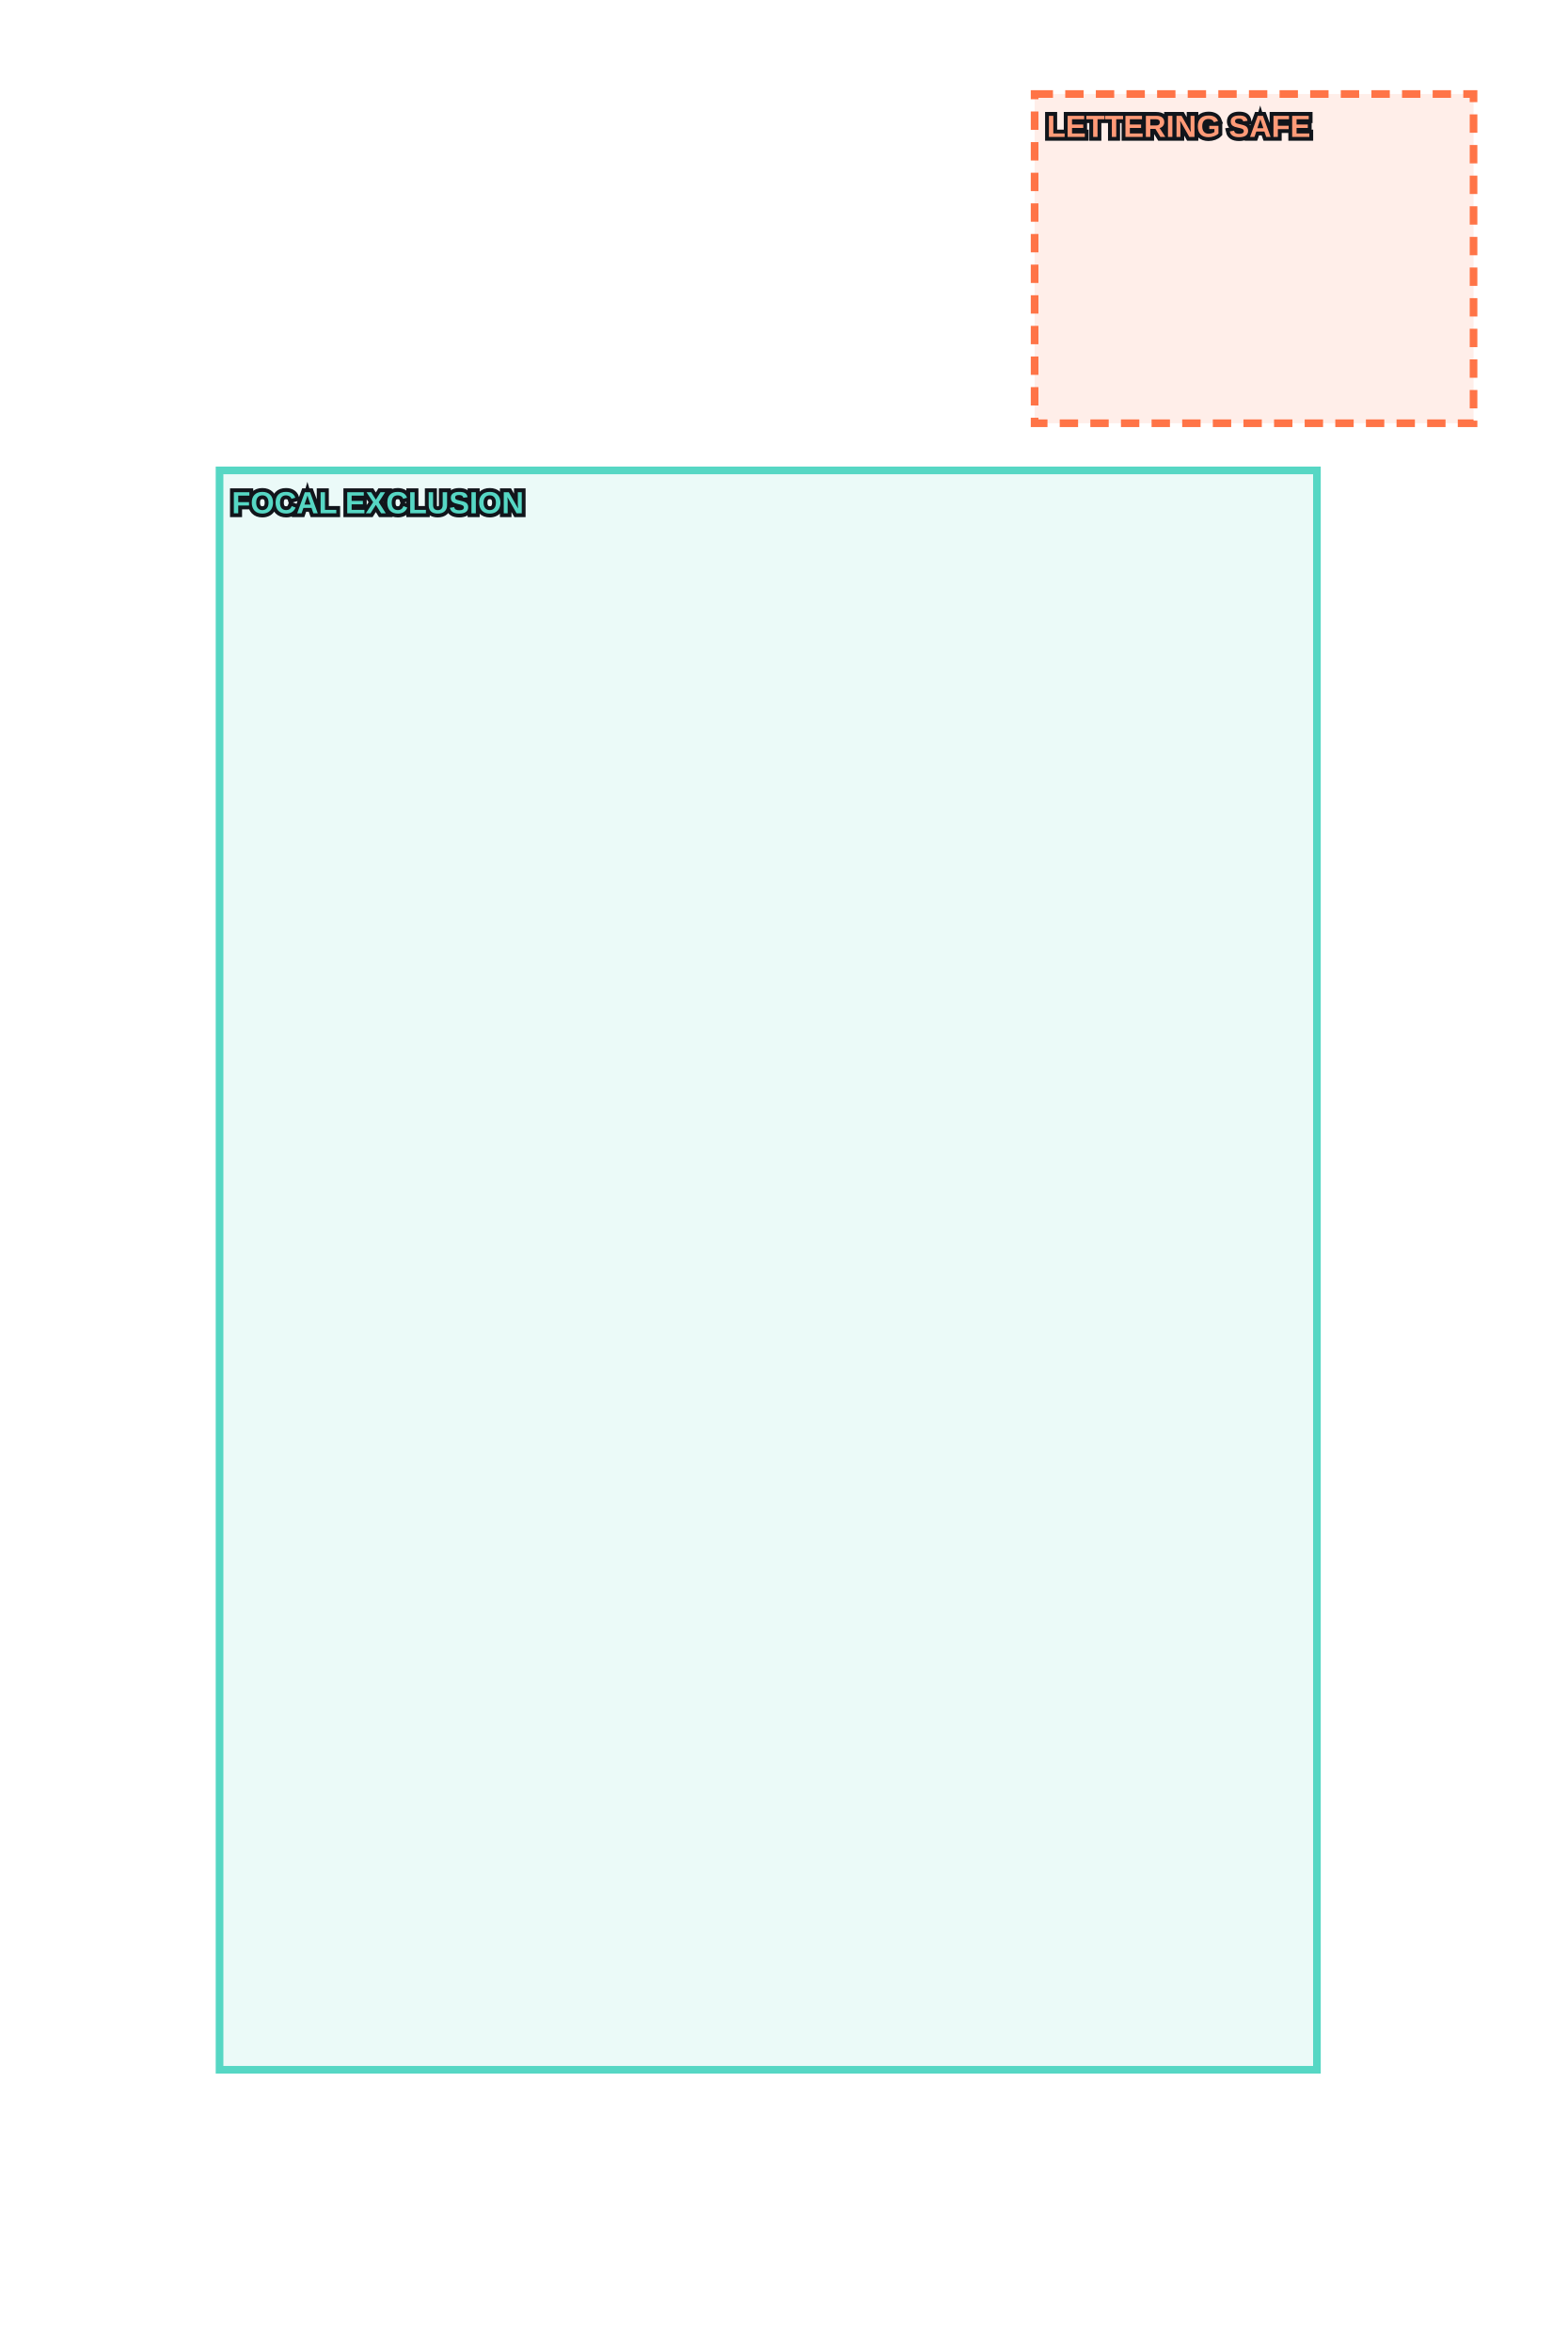
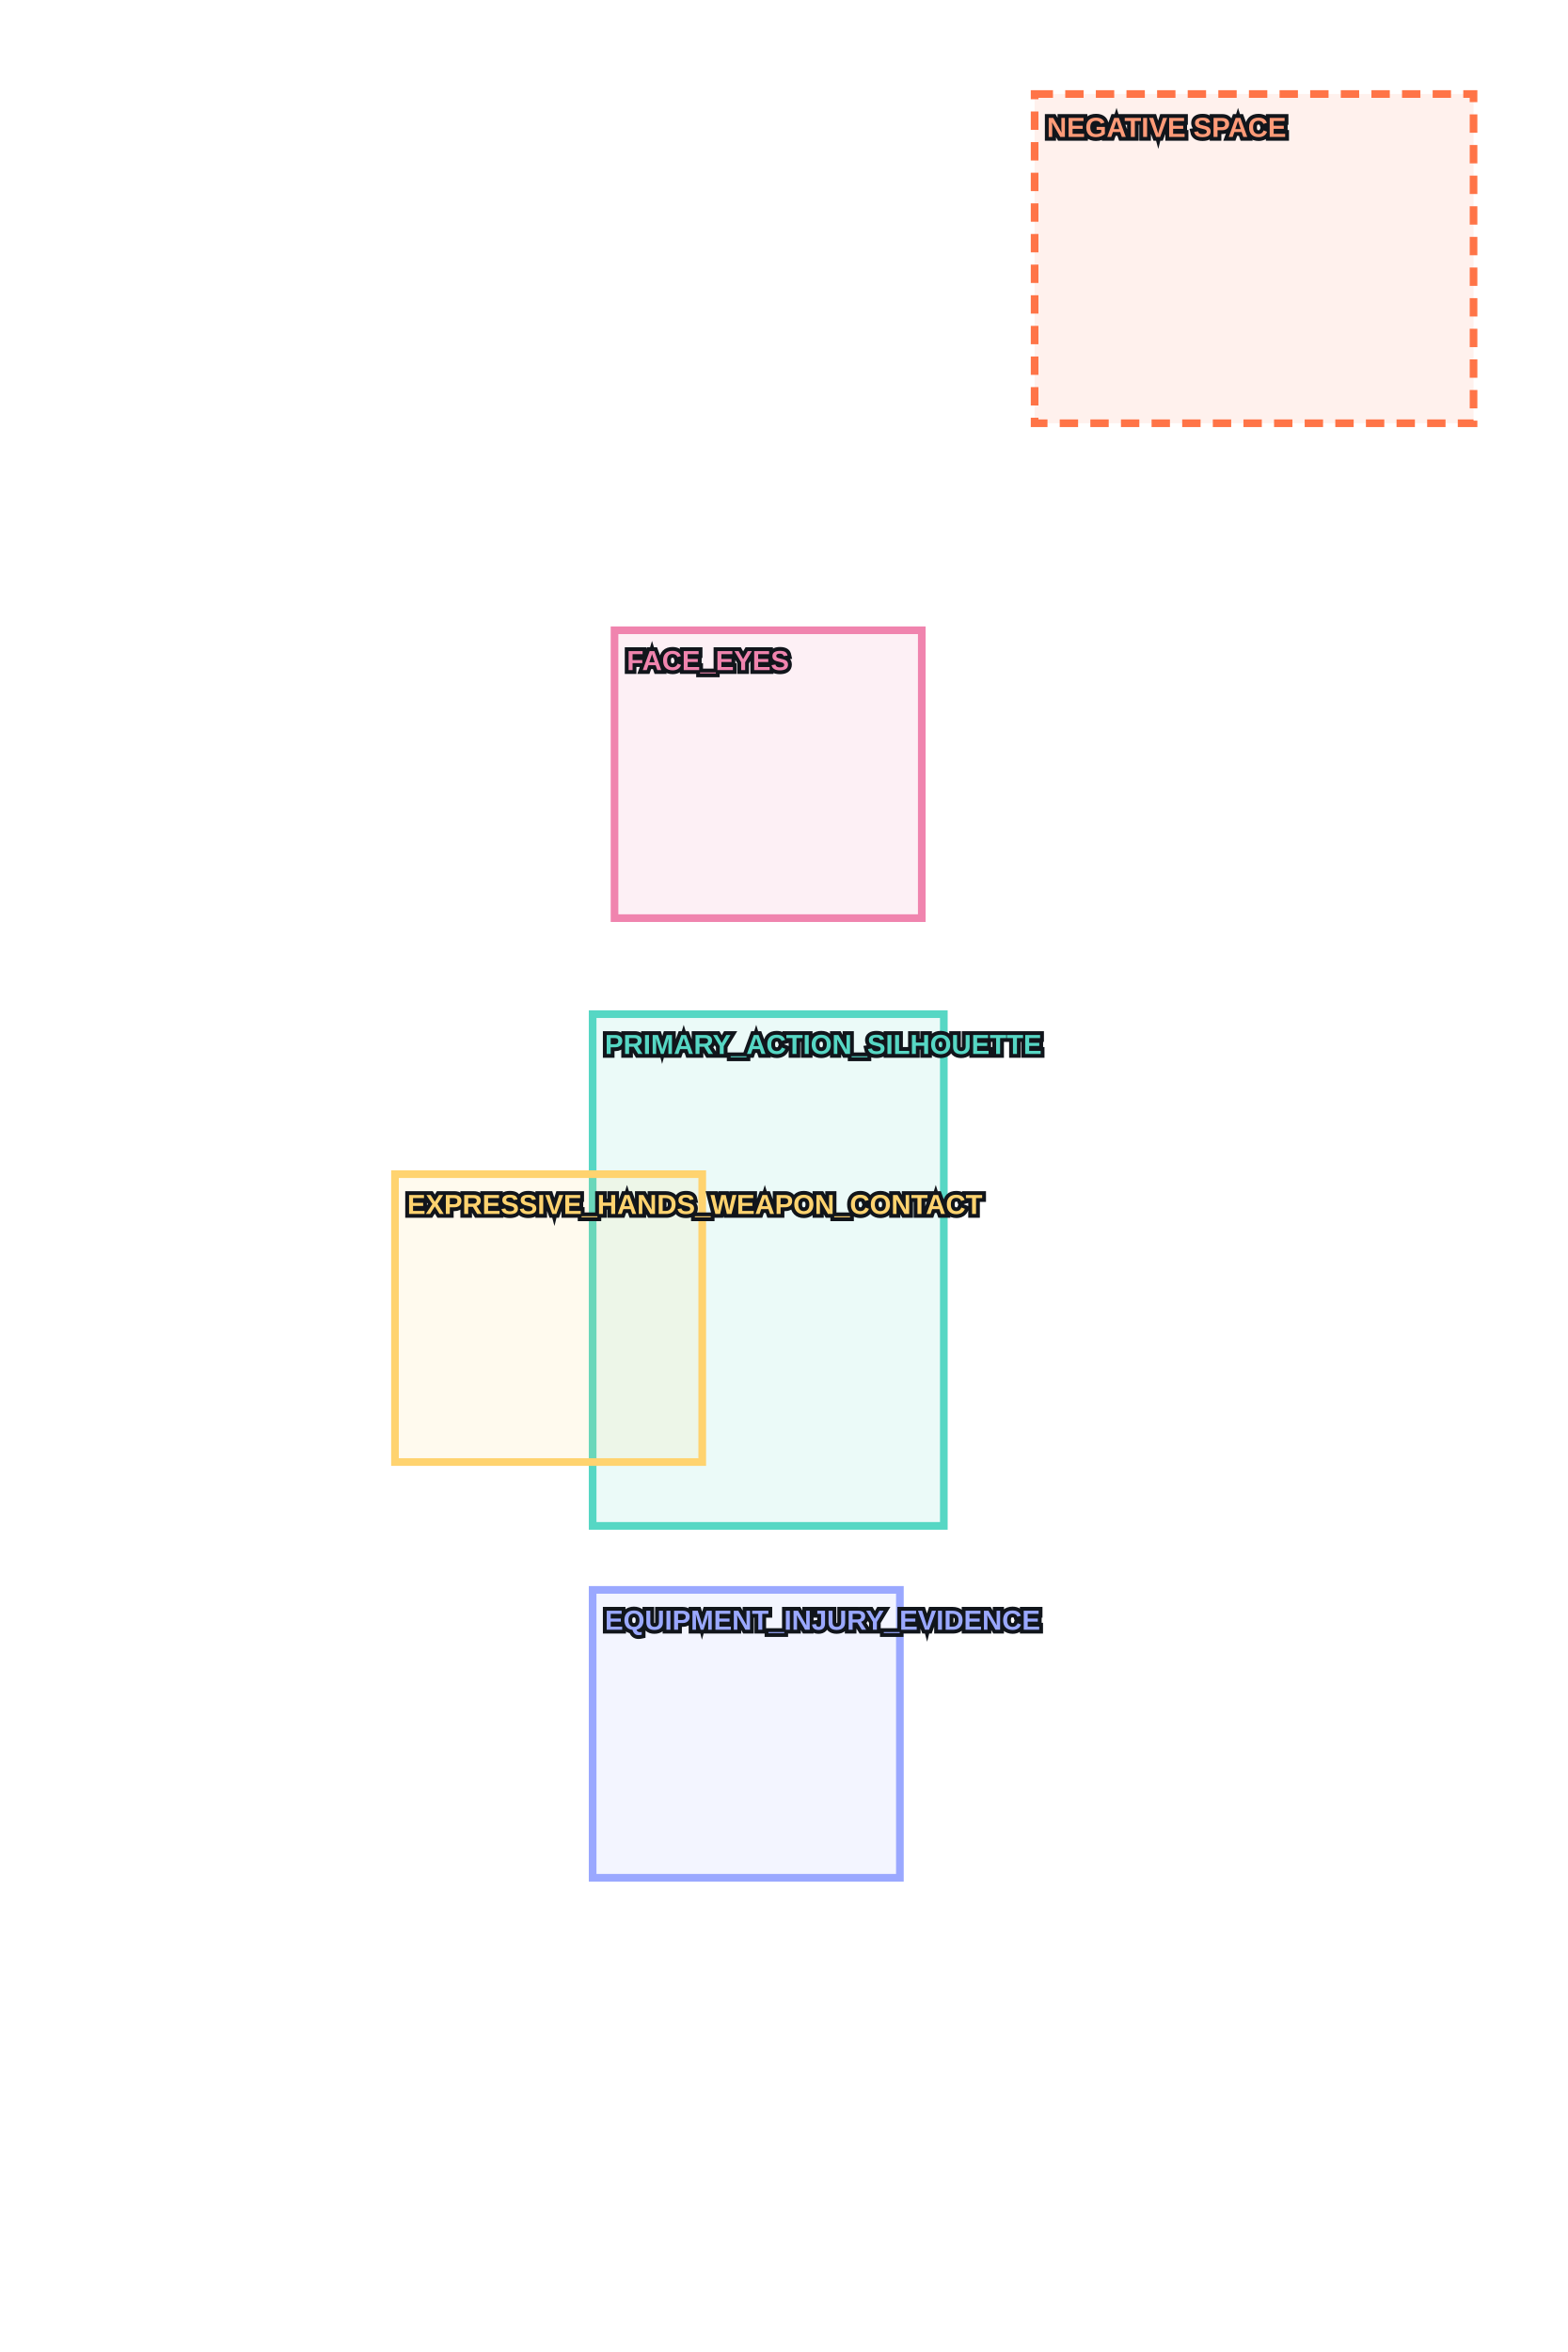
<svg xmlns="http://www.w3.org/2000/svg" viewBox="0 0 1024 1536" role="img" aria-label="el-pr-ch01-s01-p007: The bridge drops half a link; Mira catches the rail and Elian catches her spear shaft in a practiced response.">
-   <rect x="143.4" y="307.2" width="716.8" height="1044.5" fill="#56d7c4" fill-opacity=".12" stroke="#56d7c4" stroke-width="5" />
-   <text x="151.4" y="335.2" font-family="Arial" font-size="20" font-weight="800" fill="#56d7c4" stroke="#11151b" stroke-width="5" paint-order="stroke">FOCAL EXCLUSION</text>
-   <rect x="675.8" y="61.4" width="286.7" height="215.0" fill="#ff7447" fill-opacity=".12" stroke="#ff7447" stroke-width="5" stroke-dasharray="12 8" />
-   <text x="683.8" y="89.4" font-family="Arial" font-size="20" font-weight="800" fill="#ff9b78" stroke="#11151b" stroke-width="5" paint-order="stroke">LETTERING SAFE</text>
+   <rect x="387.1" y="662.3" width="229.4" height="334.2" fill="#56d7c4" fill-opacity=".12" stroke="#56d7c4" stroke-width="5" />
+   <text x="395.1" y="688.3" font-family="Arial" font-size="18" font-weight="800" fill="#56d7c4" stroke="#11151b" stroke-width="5" paint-order="stroke">PRIMARY_ACTION_SILHOUETTE</text>
+   <rect x="401.4" y="411.6" width="200.7" height="188.0" fill="#f084ae" fill-opacity=".12" stroke="#f084ae" stroke-width="5" />
+   <text x="409.4" y="437.6" font-family="Arial" font-size="18" font-weight="800" fill="#f084ae" stroke="#11151b" stroke-width="5" paint-order="stroke">FACE_EYES</text>
+   <rect x="258.0" y="766.8" width="200.7" height="188.0" fill="#ffd36f" fill-opacity=".12" stroke="#ffd36f" stroke-width="5" />
+   <text x="266.0" y="792.8" font-family="Arial" font-size="18" font-weight="800" fill="#ffd36f" stroke="#11151b" stroke-width="5" paint-order="stroke">EXPRESSIVE_HANDS_WEAPON_CONTACT</text>
+   <rect x="387.1" y="1038.3" width="200.7" height="188.0" fill="#9aa8ff" fill-opacity=".12" stroke="#9aa8ff" stroke-width="5" />
+   <text x="395.1" y="1064.3" font-family="Arial" font-size="18" font-weight="800" fill="#9aa8ff" stroke="#11151b" stroke-width="5" paint-order="stroke">EQUIPMENT_INJURY_EVIDENCE</text>
+   <rect x="675.8" y="61.4" width="286.7" height="215.0" fill="#ff7447" fill-opacity=".10" stroke="#ff7447" stroke-width="5" stroke-dasharray="12 8" />
+   <text x="683.8" y="89.4" font-family="Arial" font-size="18" font-weight="800" fill="#ff9b78" stroke="#11151b" stroke-width="5" paint-order="stroke">NEGATIVE SPACE</text>
</svg>
